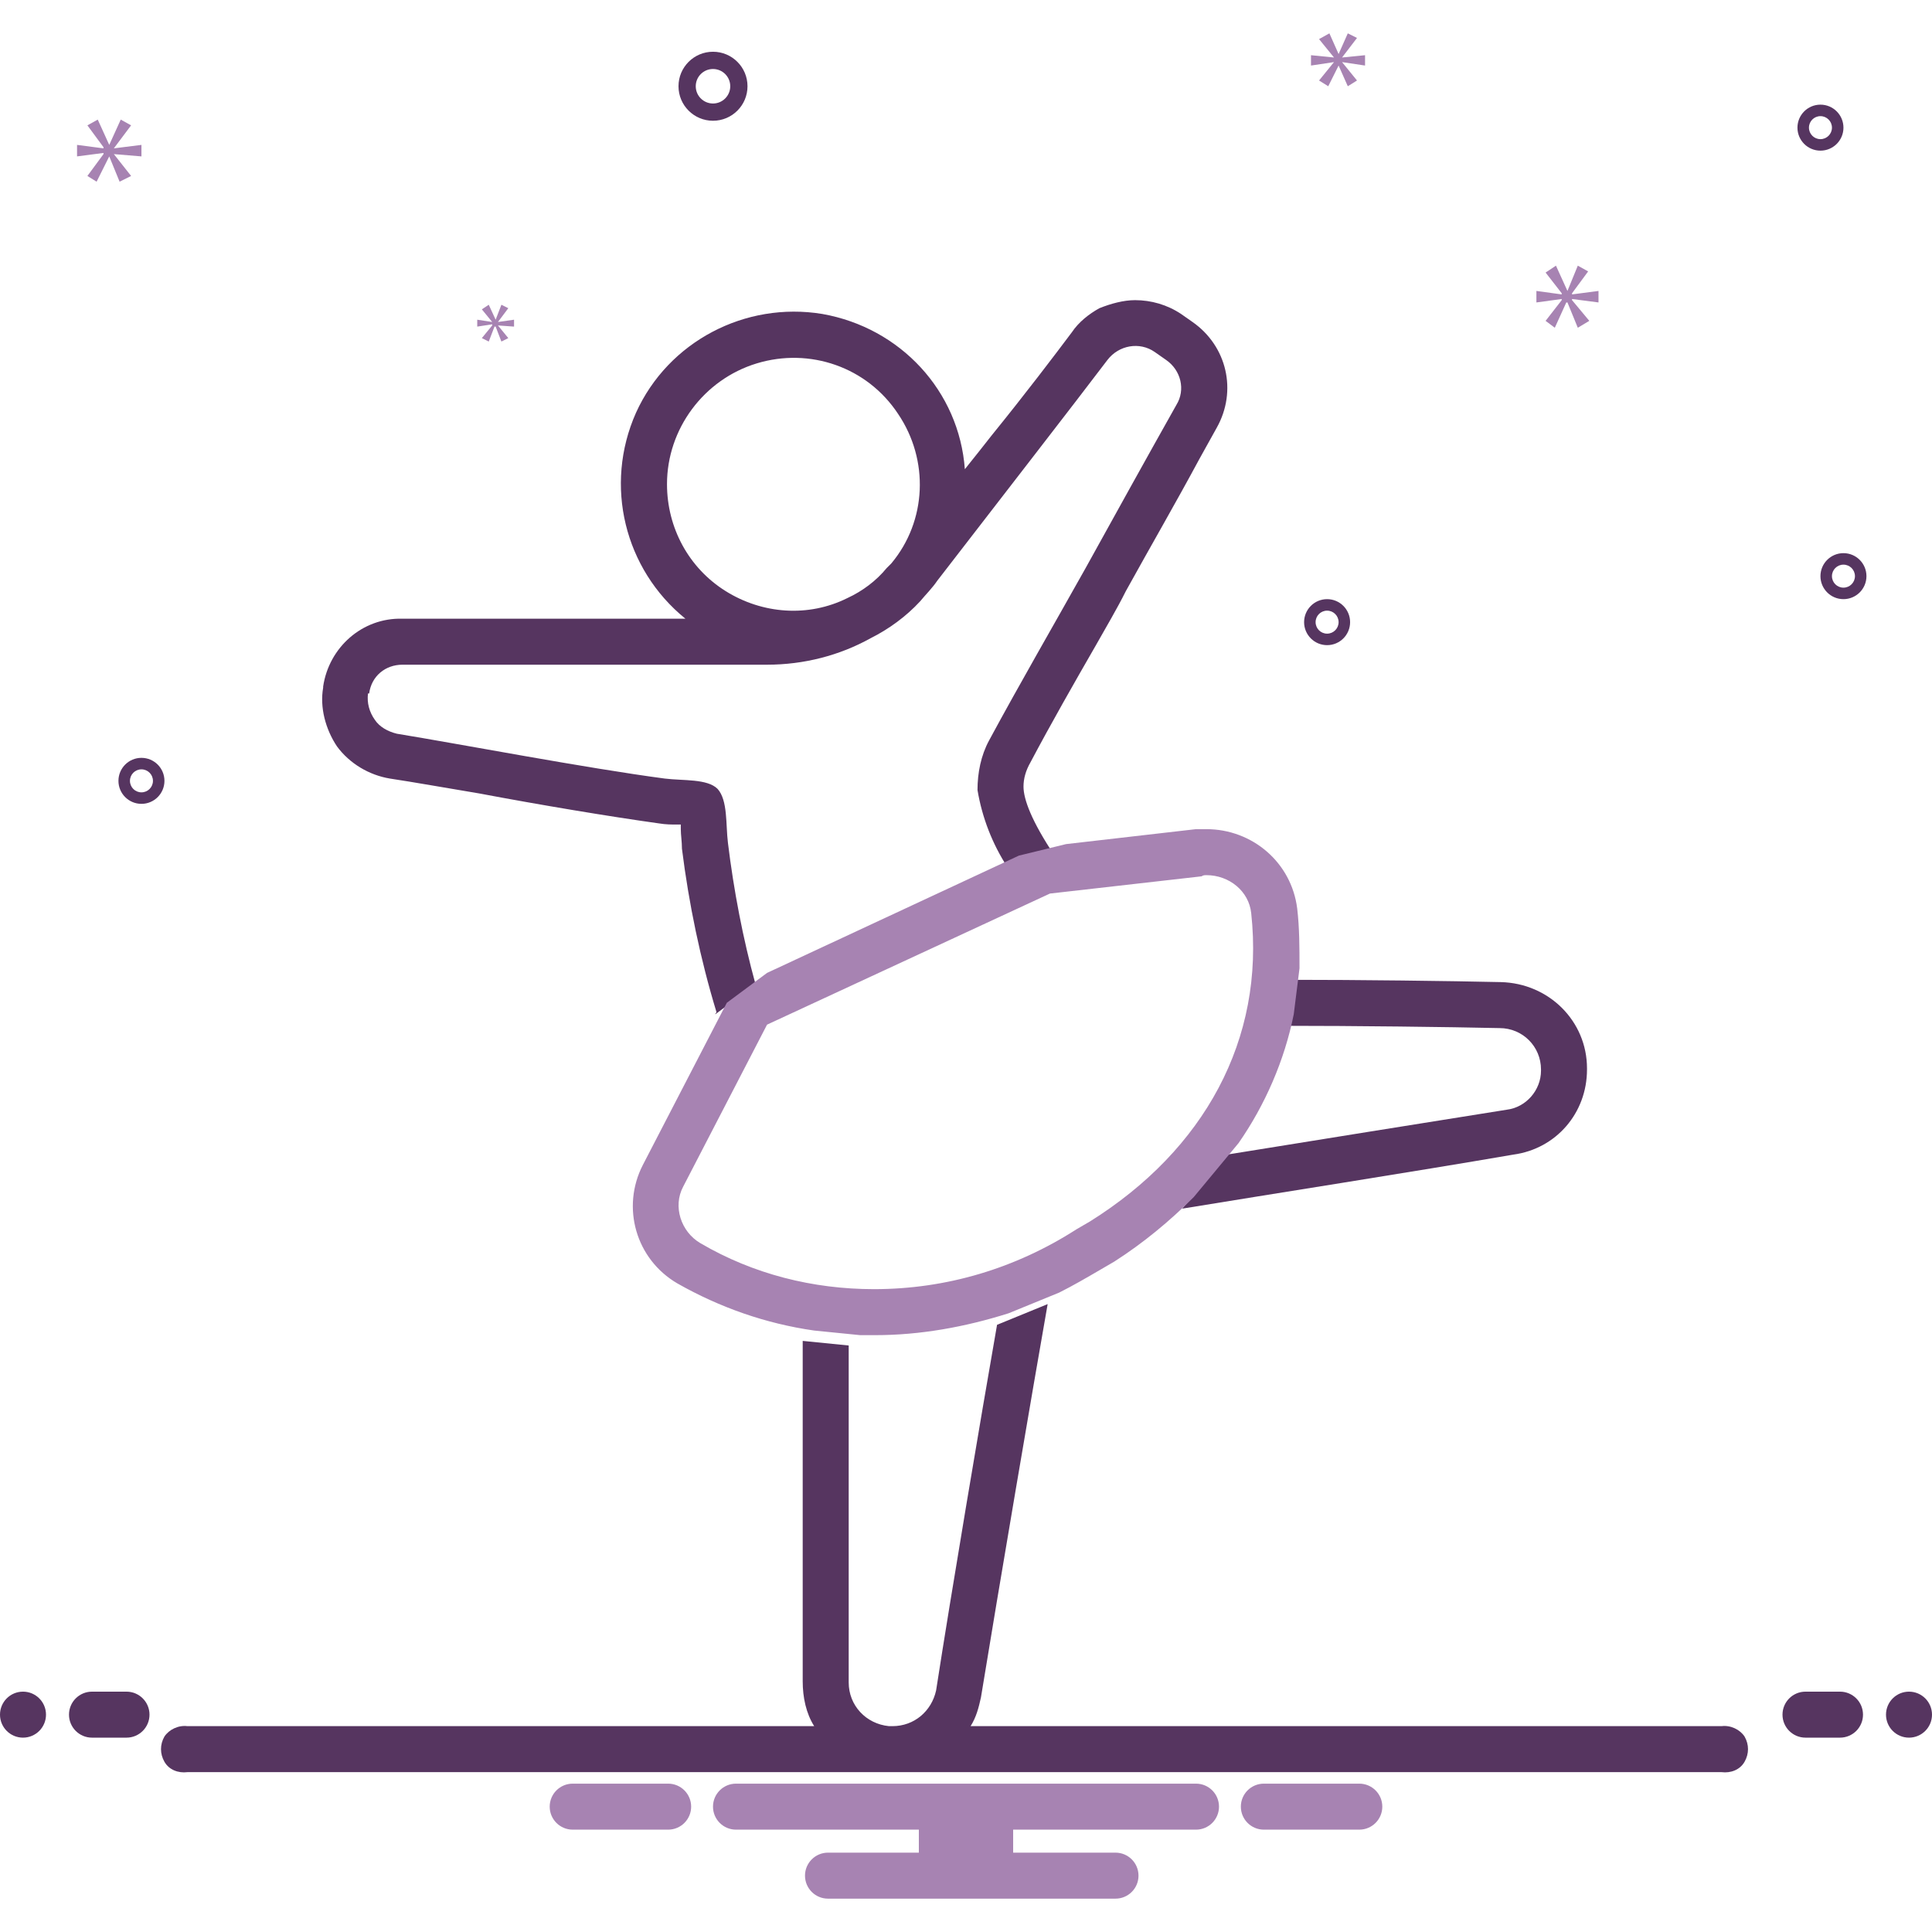
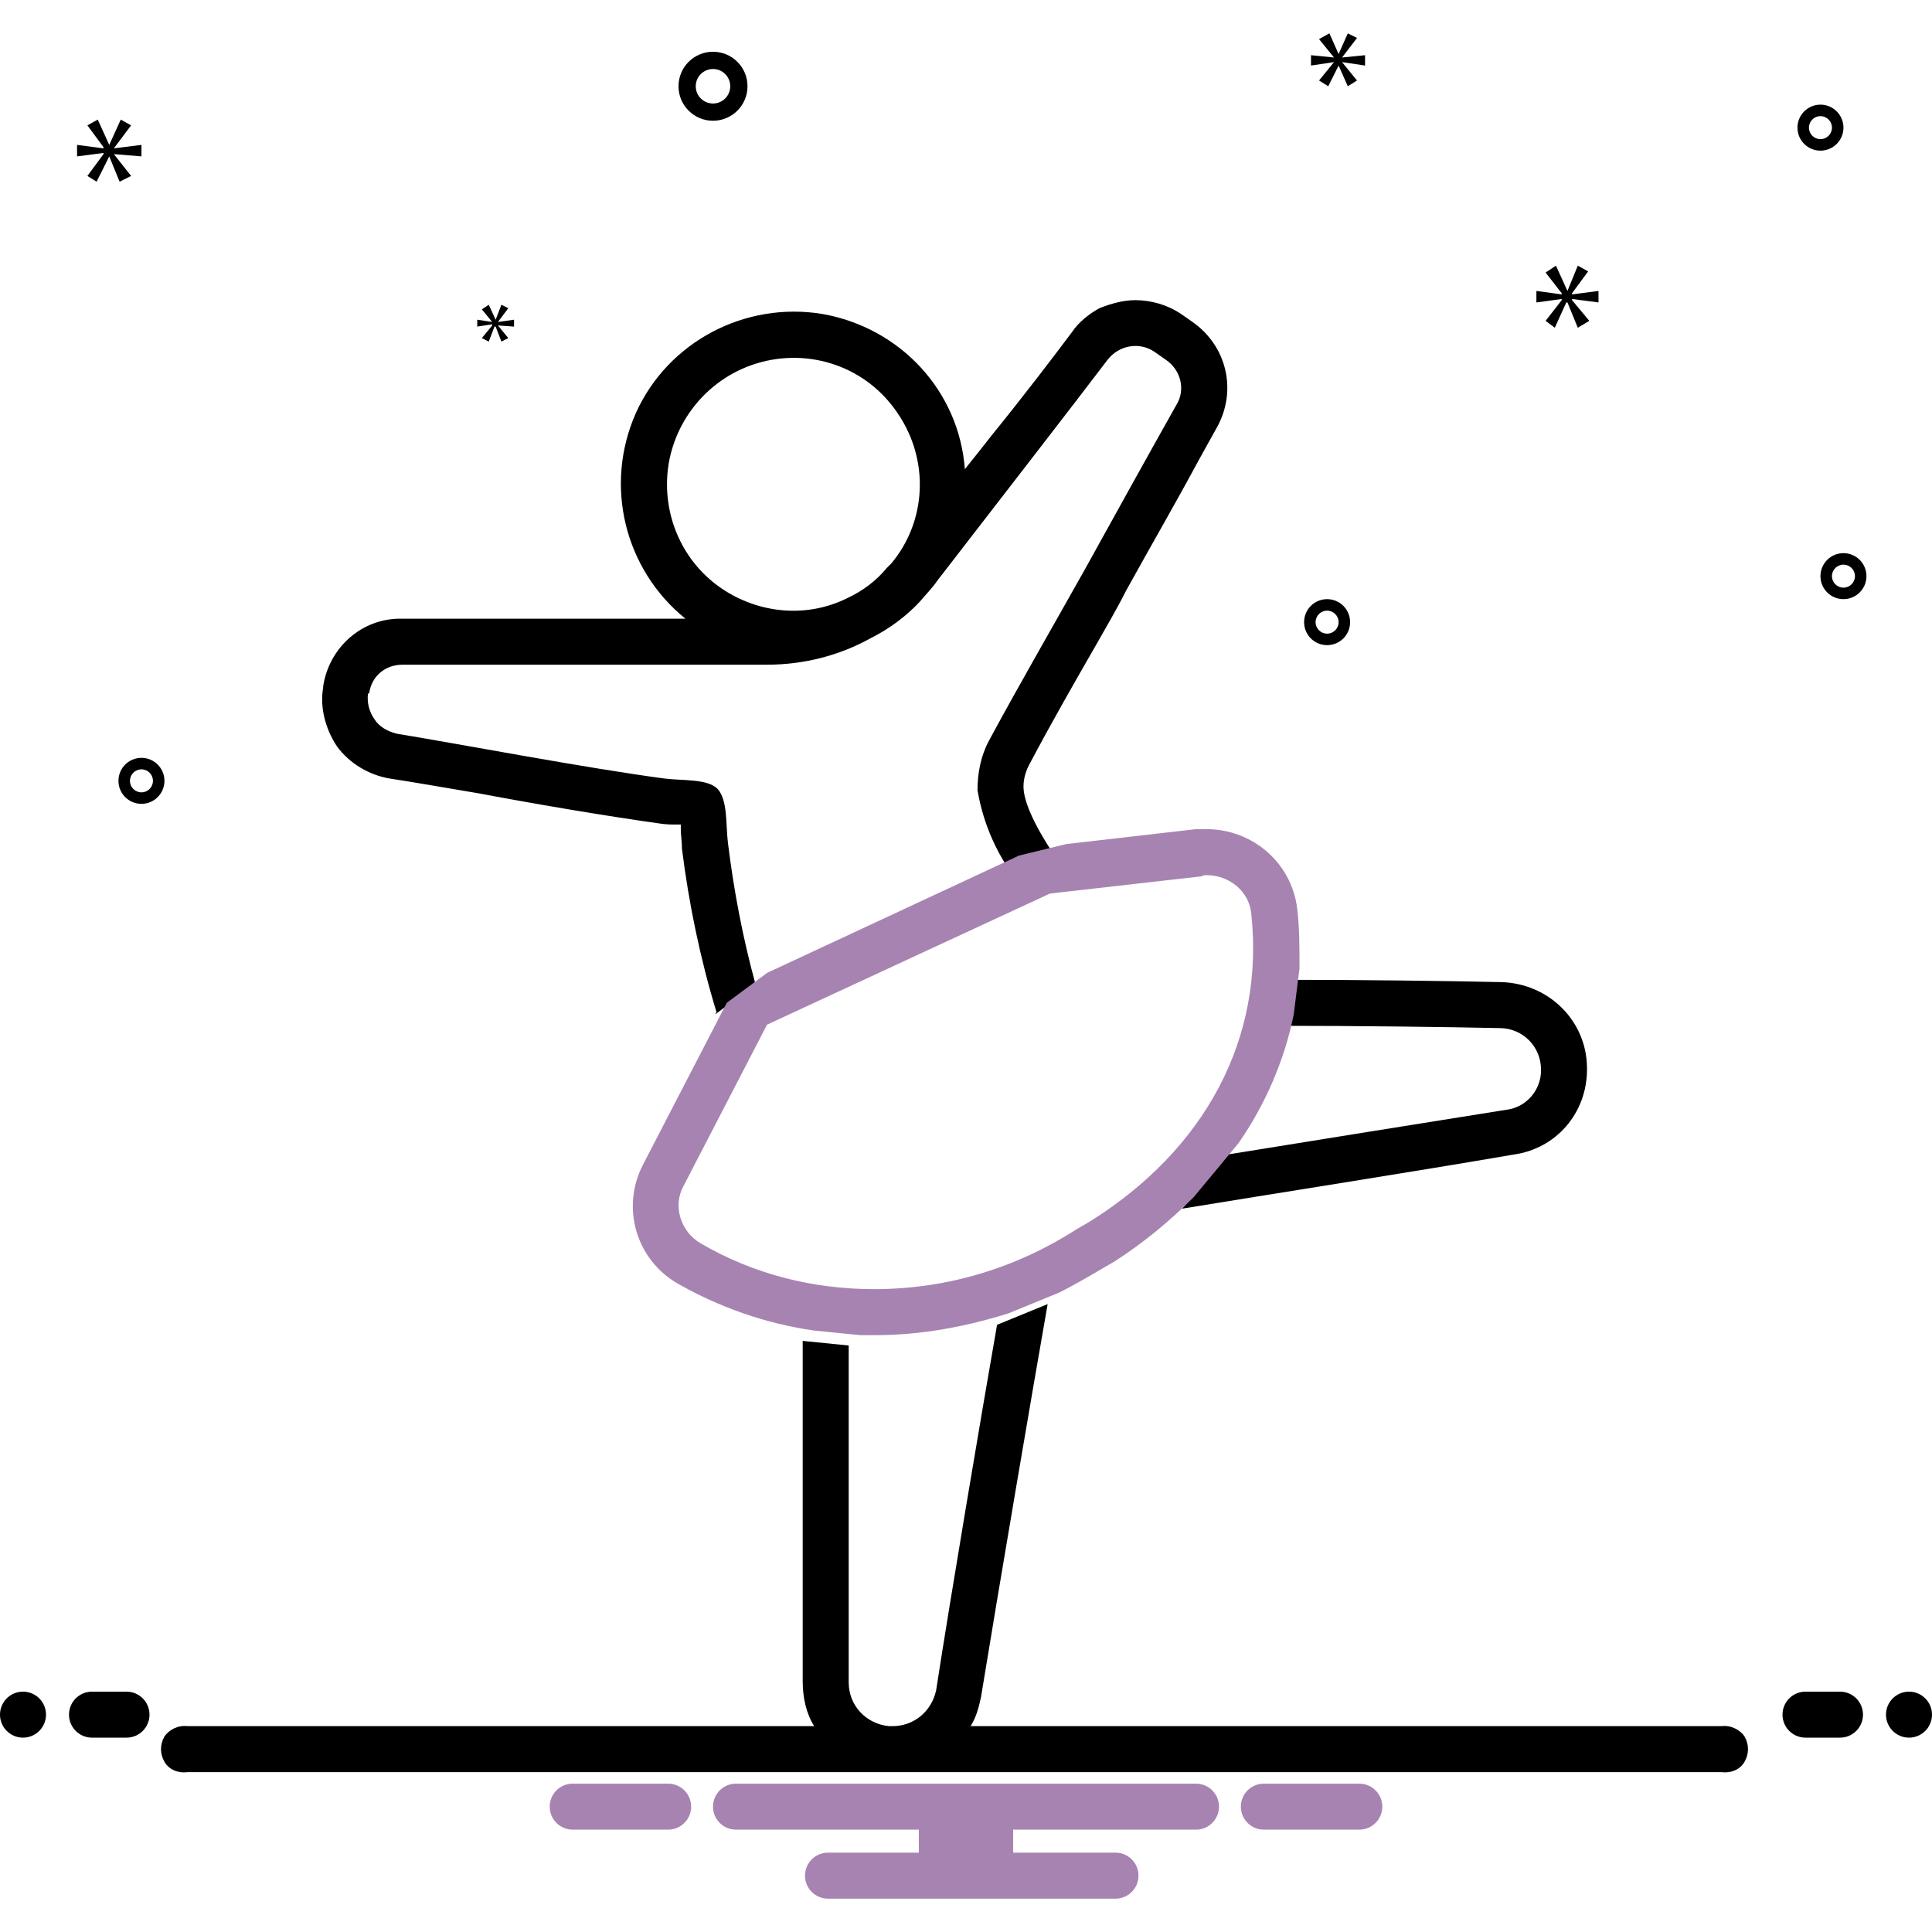
<svg xmlns="http://www.w3.org/2000/svg" data-name="Layer 1" viewBox="0 0 168 168">
-   <circle cx="2" cy="149.1" r="2" fill="#563560" />
-   <path fill="#563560" d="M 11 147.1 H 8 a 2 2 0 0 0 0 4 h 3 a 2 2 0 0 0 0 -4 z M 160 147.1 h -3 a 2 2 0 0 0 0 4 h 3 a 2 2 0 0 0 0 -4 z" />
-   <circle cx="166" cy="149.1" r="2" fill="#563560" />
+   <circle cx="2" cy="149.1" r="2" fill="#000" />
+   <path fill="#000" d="M 11 147.1 H 8 a 2 2 0 0 0 0 4 h 3 a 2 2 0 0 0 0 -4 z M 160 147.1 h -3 a 2 2 0 0 0 0 4 h 3 a 2 2 0 0 0 0 -4 z" />
+   <circle cx="166" cy="149.1" r="2" fill="#000" />
  <path fill="#a783b2" d="M 118.2 155.1 h -8.3 a 2 2 0 0 0 0 4 h 8.3 a 2 2 0 0 0 0 -4 z M 58.2 155.1 H 49.8 a 2 2 0 0 0 0 4 h 8.3 a 2 2 0 0 0 0 -4 z M 104 155.1 H 64 a 2 2 0 0 0 0 4 H 79.9 v 2 H 72 a 2 2 0 0 0 0 4 H 97 a 2 2 0 0 0 0 -4 H 88.1 v -2 H 104 a 2 2 0 0 0 0 -4 z" />
-   <path fill="#563560" d="M 149.7 150.1 H 84.4 C 84.9 149.3 85.1 148.5 85.3 147.6 c 1.5 -9.2 4.6 -27.4 5.8 -34.2 l -4.4 1.8 c -1.4 8 -4 23.4 -5.3 31.8 C 81 148.8 79.5 150.1 77.6 150.1 c -0.1 0 -0.2 0 -0.3 0 C 75.3 149.9 73.8 148.3 73.8 146.3 v -29.3 l -4 -0.4 v 29.6 C 69.8 147.6 70.1 149 70.8 150.1 H 16.3 C 15.5 150 14.7 150.4 14.3 151 C 13.9 151.7 13.9 152.5 14.3 153.2 C 14.7 153.9 15.5 154.2 16.3 154.1 H 149.7 C 150.5 154.2 151.3 153.9 151.7 153.2 C 152.1 152.5 152.1 151.7 151.7 151 C 151.3 150.4 150.5 150 149.7 150.1 Z M 134 93 v 0.1 C 134 94.8 132.7 96.3 131 96.5 c -6.9 1.1 -16.9 2.7 -24.3 3.9 l -3.9 4.7 c 7.3 -1.2 20.1 -3.2 28.8 -4.7 C 135.3 99.9 138 96.8 138 93 v -0.1 C 138 88.8 134.7 85.5 130.5 85.4 c -4.5 -0.1 -12.2 -0.2 -18.6 -0.2 l -0.5 4 c 6.5 0 14.5 0.1 19 0.2 C 132.4 89.4 134 91 134 93 Z M 33.9 67.7 c 2 0.3 4.8 0.8 7.8 1.3 c 5.3 1 11.3 2 15.6 2.6 c 0.6 0.1 1.1 0.1 1.6 0.1 C 59.1 71.7 59.1 71.7 59.2 71.7 c 0 0.1 0 0.3 0 0.4 c 0 0.5 0.1 1.1 0.1 1.7 C 59.9 78.6 60.9 83.4 62.3 88 c 0 0.1 -0.1 0.1 -0.1 0.2 l 3.5 -2.6 C 64.6 81.6 63.8 77.4 63.3 73.3 c -0.2 -1.6 0 -3.7 -0.9 -4.7 c -0.9 -0.9 -3 -0.7 -4.6 -0.9 c -6.8 -0.9 -17.8 -3 -23.3 -3.9 C 33.7 63.6 33 63.2 32.6 62.6 C 32.1 61.9 31.9 61.1 32 60.3 C 32 60.3 32 60.3 32.1 60.3 C 32.3 58.8 33.5 57.8 35 57.8 h 2.1 c 6.5 0 20.3 0 29.6 0 h 0 C 69.9 57.8 73 57 75.7 55.5 C 77.3 54.7 78.8 53.6 80 52.3 C 80.5 51.7 81.1 51.1 81.5 50.5 c 5.4 -7 12 -15.5 14.8 -19.2 C 97.3 30 99.1 29.7 100.4 30.6 l 1 0.7 C 102.7 32.2 103.1 33.9 102.3 35.2 c -2.7 4.8 -5.3 9.5 -7.9 14.2 c -2.8 5 -5.7 10 -8.4 15 C 85.3 65.7 85 67.2 85 68.7 C 85.4 71.1 86.3 73.4 87.6 75.4 l 4.1 -1 c -2 -3 -2.7 -4.9 -2.7 -6 C 89 67.7 89.2 67 89.6 66.3 c 1.8 -3.4 3.8 -6.9 5.7 -10.2 c 0.9 -1.6 1.8 -3.1 2.6 -4.7 c 2.1 -3.8 4.3 -7.6 6.4 -11.5 l 1.5 -2.7 C 107.6 34 106.7 30.1 103.7 28 l -1 -0.7 C 101.5 26.5 100.1 26.1 98.7 26.1 C 97.7 26.1 96.6 26.4 95.6 26.8 C 94.7 27.3 93.8 28 93.2 28.9 c -1.5 2 -4 5.3 -7 9 c -0.7 0.9 -1.5 1.9 -2.3 2.9 C 83.4 34 78.3 28.5 71.5 27.3 C 64.8 26.2 58.1 29.7 55.3 35.9 C 52.5 42.2 54.3 49.5 59.6 53.8 c -8.3 0 -17.6 0 -22.5 0 H 35 C 31.5 53.7 28.6 56.3 28.1 59.7 l 0 0.1 C 27.8 61.5 28.3 63.4 29.3 64.9 C 30.4 66.4 32.1 67.4 33.9 67.7 Z M 58 42.1 C 58 37.3 61.2 33 65.8 31.6 C 70.4 30.2 75.4 31.9 78.1 36 C 80.8 40 80.6 45.3 77.5 49 c -0.1 0.1 -0.1 0.1 -0.2 0.2 c 0 0 -0.1 0.1 -0.2 0.2 C 76.2 50.5 75 51.4 73.7 52 C 70.3 53.7 66.3 53.4 63.1 51.4 C 59.9 49.4 58 45.9 58 42.1 Z" />
+   <path fill="#000" d="M 149.7 150.1 H 84.4 C 84.9 149.3 85.1 148.5 85.3 147.6 c 1.5 -9.2 4.6 -27.4 5.8 -34.2 l -4.4 1.8 c -1.4 8 -4 23.4 -5.3 31.8 C 81 148.8 79.5 150.1 77.6 150.1 c -0.1 0 -0.2 0 -0.3 0 C 75.3 149.9 73.8 148.3 73.8 146.3 v -29.3 l -4 -0.4 v 29.6 C 69.8 147.6 70.1 149 70.8 150.1 H 16.3 C 15.5 150 14.7 150.4 14.3 151 C 13.9 151.7 13.9 152.5 14.3 153.2 C 14.7 153.9 15.5 154.2 16.3 154.1 H 149.7 C 150.5 154.2 151.3 153.9 151.7 153.2 C 152.1 152.5 152.1 151.7 151.7 151 C 151.3 150.4 150.5 150 149.7 150.1 Z M 134 93 v 0.1 C 134 94.8 132.7 96.3 131 96.5 c -6.9 1.1 -16.9 2.7 -24.3 3.9 l -3.9 4.7 c 7.3 -1.2 20.1 -3.2 28.8 -4.7 C 135.3 99.9 138 96.8 138 93 v -0.1 C 138 88.8 134.7 85.5 130.5 85.4 c -4.5 -0.1 -12.2 -0.2 -18.6 -0.2 l -0.5 4 c 6.5 0 14.5 0.1 19 0.2 C 132.4 89.4 134 91 134 93 Z M 33.9 67.7 c 2 0.3 4.8 0.8 7.8 1.3 c 5.3 1 11.3 2 15.6 2.6 c 0.6 0.1 1.1 0.1 1.6 0.1 C 59.1 71.7 59.1 71.7 59.2 71.7 c 0 0.1 0 0.3 0 0.4 c 0 0.5 0.1 1.1 0.1 1.7 C 59.9 78.6 60.9 83.4 62.3 88 c 0 0.1 -0.1 0.1 -0.1 0.2 l 3.5 -2.6 C 64.6 81.6 63.8 77.4 63.3 73.3 c -0.2 -1.6 0 -3.7 -0.9 -4.7 c -0.9 -0.9 -3 -0.7 -4.6 -0.9 c -6.8 -0.9 -17.8 -3 -23.3 -3.9 C 33.7 63.6 33 63.2 32.6 62.6 C 32.1 61.9 31.9 61.1 32 60.3 C 32 60.3 32 60.3 32.1 60.3 C 32.3 58.8 33.5 57.8 35 57.8 h 2.1 c 6.5 0 20.3 0 29.6 0 h 0 C 69.9 57.8 73 57 75.7 55.5 C 77.3 54.7 78.8 53.6 80 52.3 C 80.5 51.7 81.1 51.1 81.5 50.5 c 5.4 -7 12 -15.5 14.8 -19.2 C 97.3 30 99.1 29.7 100.4 30.6 l 1 0.7 C 102.7 32.2 103.1 33.9 102.3 35.2 c -2.7 4.8 -5.3 9.5 -7.9 14.2 c -2.8 5 -5.7 10 -8.4 15 C 85.3 65.7 85 67.2 85 68.7 C 85.4 71.1 86.3 73.4 87.6 75.4 l 4.1 -1 c -2 -3 -2.7 -4.9 -2.7 -6 C 89 67.7 89.2 67 89.6 66.3 c 1.8 -3.4 3.8 -6.9 5.7 -10.2 c 0.9 -1.6 1.8 -3.1 2.6 -4.7 c 2.1 -3.8 4.3 -7.6 6.4 -11.5 l 1.5 -2.7 C 107.6 34 106.7 30.1 103.7 28 l -1 -0.7 C 101.5 26.5 100.1 26.1 98.7 26.1 C 97.7 26.1 96.6 26.4 95.6 26.8 C 94.7 27.3 93.8 28 93.2 28.9 c -1.5 2 -4 5.3 -7 9 c -0.7 0.9 -1.5 1.9 -2.3 2.9 C 83.4 34 78.3 28.5 71.5 27.3 C 64.8 26.2 58.1 29.7 55.3 35.9 C 52.5 42.2 54.3 49.5 59.6 53.8 c -8.3 0 -17.6 0 -22.5 0 H 35 C 31.5 53.7 28.6 56.3 28.1 59.7 l 0 0.1 C 27.8 61.5 28.3 63.4 29.3 64.9 C 30.4 66.4 32.1 67.4 33.9 67.7 Z M 58 42.1 C 58 37.3 61.2 33 65.8 31.6 C 70.4 30.2 75.4 31.9 78.1 36 C 80.8 40 80.6 45.3 77.5 49 c -0.1 0.1 -0.1 0.1 -0.2 0.2 c 0 0 -0.1 0.1 -0.2 0.2 C 76.2 50.5 75 51.4 73.7 52 C 70.3 53.7 66.3 53.4 63.1 51.4 C 59.9 49.4 58 45.9 58 42.1 Z" />
  <path fill="#a783b2" d="M 112.8 79 C 112.3 75 108.9 72.1 104.9 72.1 c -0.3 0 -0.6 0 -0.9 0 l -11.3 1.3 l -4.1 1 l -21.9 10.2 l -3.5 2.6 l -7.3 14.1 C 54 105 55.3 109.5 58.9 111.6 C 62.6 113.7 66.6 115.1 70.8 115.7 l 4 0.4 c 0.4 0 0.8 0 1.3 0 C 80 116.1 83.9 115.4 87.7 114.2 l 4.4 -1.8 C 93.3 111.8 94.5 111.1 95.7 110.4 l 1.2 -0.7 C 99.4 108.1 101.7 106.2 103.8 104.1 l 3.9 -4.7 C 110 96.1 111.7 92.2 112.5 88.2 l 0.5 -4 C 113 82.4 113 80.7 112.8 79 Z M 94.8 106.2 l -1.2 0.7 C 88.3 110.3 82.3 112.1 76 112.1 C 70.7 112.1 65.5 110.8 60.9 108.1 C 59.2 107.1 58.5 104.9 59.4 103.2 l 7.3 -14.1 l 24.6 -11.4 l 13.2 -1.5 C 104.6 76.1 104.8 76.1 104.9 76.1 C 106.9 76.1 108.6 77.5 108.8 79.4 C 110 90.4 104.7 100 94.8 106.2 Z" />
-   <path fill="#563560" d="M 62 10.5 a 3 3 0 1 0 -3 -3 A 3 3 0 0 0 62 10.5 z m 0 -4.5 a 1.5 1.5 0 1 1 -1.5 1.5 A 1.5 1.5 0 0 1 62 6 z M 160.3 48.1 a 2 2 0 1 0 2 2 A 2 2 0 0 0 160.3 48.1 z m 0 3 a 1 1 0 1 1 1 -1 A 1 1 0 0 1 160.3 51.1 z M 115.4 52.1 a 2 2 0 1 0 2 2 A 2 2 0 0 0 115.4 52.1 z m 0 3 a 1 1 0 1 1 1 -1 A 1 1 0 0 1 115.4 55.1 z M 158.3 9.1 a 2 2 0 1 0 2 2 A 2 2 0 0 0 158.3 9.1 z m 0 3 a 1 1 0 1 1 1 -1 A 1 1 0 0 1 158.3 12.1 z M 14.3 67.9 a 2 2 0 1 0 -2 2 A 2 2 0 0 0 14.3 67.9 z m -3 0 a 1 1 0 1 1 1 1 A 1 1 0 0 1 11.3 67.9 z" />
-   <polygon fill="#a783b2" points="9.9,12.9 11.4,10.9 10.5,10.4 9.5,12.6 9.5,12.6 8.5,10.4 7.6,10.9 9,12.8 9,12.9 6.7,12.6 6.7,13.6 9,13.3 9,13.4 7.6,15.3 8.4,15.8 9.5,13.6 9.5,13.6 10.4,15.8 11.4,15.3 9.9,13.4 9.9,13.4 12.3,13.6 12.3,12.6 9.9,12.9 9.9,12.9" />
-   <polygon fill="#a783b2" points="42.8,28.3 41.9,29.4 42.5,29.7 43,28.4 43.1,28.4 43.6,29.7 44.2,29.4 43.3,28.3 43.3,28.3 44.7,28.4 44.7,27.8 43.3,28 43.3,28 44.2,26.8 43.6,26.5 43.1,27.8 43.1,27.8 42.5,26.5 41.9,26.9 42.8,28 42.8,28 41.5,27.8 41.5,28.4 42.8,28.2 42.8,28.3" />
-   <polygon fill="#a783b2" points="139,26.3 139,25.3 136.7,25.6 136.7,25.5 138.1,23.6 137.2,23.1 136.3,25.3 136.3,25.3 135.3,23.1 134.4,23.7 135.8,25.5 135.8,25.6 133.6,25.3 133.6,26.3 135.8,26 135.8,26.1 134.4,27.9 135.2,28.5 136.2,26.3 136.3,26.3 137.2,28.5 138.2,27.9 136.7,26.1 136.7,26 139,26.3" />
-   <polygon fill="#a783b2" points="116.7,5 118,3.3 117.2,2.9 116.4,4.7 116.4,4.7 115.6,2.9 114.7,3.4 116,5 116,5 114,4.8 114,5.7 116,5.4 116,5.4 114.7,7 115.5,7.5 116.4,5.7 116.4,5.7 117.2,7.5 118,7 116.7,5.4 116.7,5.4 118.7,5.7 118.7,4.8 116.7,5 116.7,5" />
+   <path fill="#000" d="M 62 10.5 a 3 3 0 1 0 -3 -3 A 3 3 0 0 0 62 10.5 z m 0 -4.5 a 1.5 1.5 0 1 1 -1.5 1.5 A 1.5 1.5 0 0 1 62 6 z M 160.3 48.1 a 2 2 0 1 0 2 2 A 2 2 0 0 0 160.3 48.1 z m 0 3 a 1 1 0 1 1 1 -1 A 1 1 0 0 1 160.3 51.1 z M 115.4 52.1 a 2 2 0 1 0 2 2 A 2 2 0 0 0 115.4 52.1 z m 0 3 a 1 1 0 1 1 1 -1 A 1 1 0 0 1 115.4 55.1 z M 158.3 9.1 a 2 2 0 1 0 2 2 A 2 2 0 0 0 158.3 9.1 z m 0 3 a 1 1 0 1 1 1 -1 A 1 1 0 0 1 158.3 12.1 z M 14.3 67.9 a 2 2 0 1 0 -2 2 A 2 2 0 0 0 14.3 67.9 z m -3 0 a 1 1 0 1 1 1 1 A 1 1 0 0 1 11.3 67.9 z" />
+   <polygon fill="#000" points="9.9,12.9 11.4,10.9 10.5,10.4 9.5,12.6 9.5,12.6 8.5,10.4 7.6,10.9 9,12.8 9,12.9 6.7,12.6 6.7,13.6 9,13.3 9,13.4 7.6,15.3 8.4,15.8 9.5,13.6 9.5,13.6 10.4,15.8 11.4,15.3 9.9,13.4 9.9,13.4 12.3,13.6 12.3,12.6 9.9,12.9 9.9,12.9" />
+   <polygon fill="#000" points="42.8,28.3 41.9,29.4 42.5,29.7 43,28.4 43.1,28.4 43.6,29.7 44.2,29.4 43.3,28.3 43.3,28.3 44.7,28.4 44.7,27.8 43.3,28 43.3,28 44.2,26.8 43.6,26.5 43.1,27.8 43.1,27.8 42.5,26.5 41.9,26.9 42.8,28 42.8,28 41.5,27.8 41.5,28.4 42.8,28.2 42.8,28.3" />
+   <polygon fill="#000" points="139,26.3 139,25.3 136.7,25.6 136.7,25.5 138.1,23.6 137.2,23.1 136.3,25.3 136.3,25.3 135.3,23.1 134.4,23.7 135.8,25.5 135.8,25.6 133.6,25.3 133.6,26.3 135.8,26 135.8,26.1 134.4,27.9 135.2,28.5 136.2,26.3 136.3,26.3 137.2,28.5 138.2,27.9 136.7,26.1 136.7,26 139,26.3" />
+   <polygon fill="#000" points="116.7,5 118,3.3 117.2,2.9 116.4,4.7 116.4,4.7 115.6,2.9 114.7,3.4 116,5 116,5 114,4.8 114,5.7 116,5.4 116,5.4 114.7,7 115.5,7.5 116.4,5.7 116.4,5.7 117.2,7.5 118,7 116.7,5.4 116.7,5.4 118.7,5.7 118.7,4.8 116.7,5 116.7,5" />
</svg>
